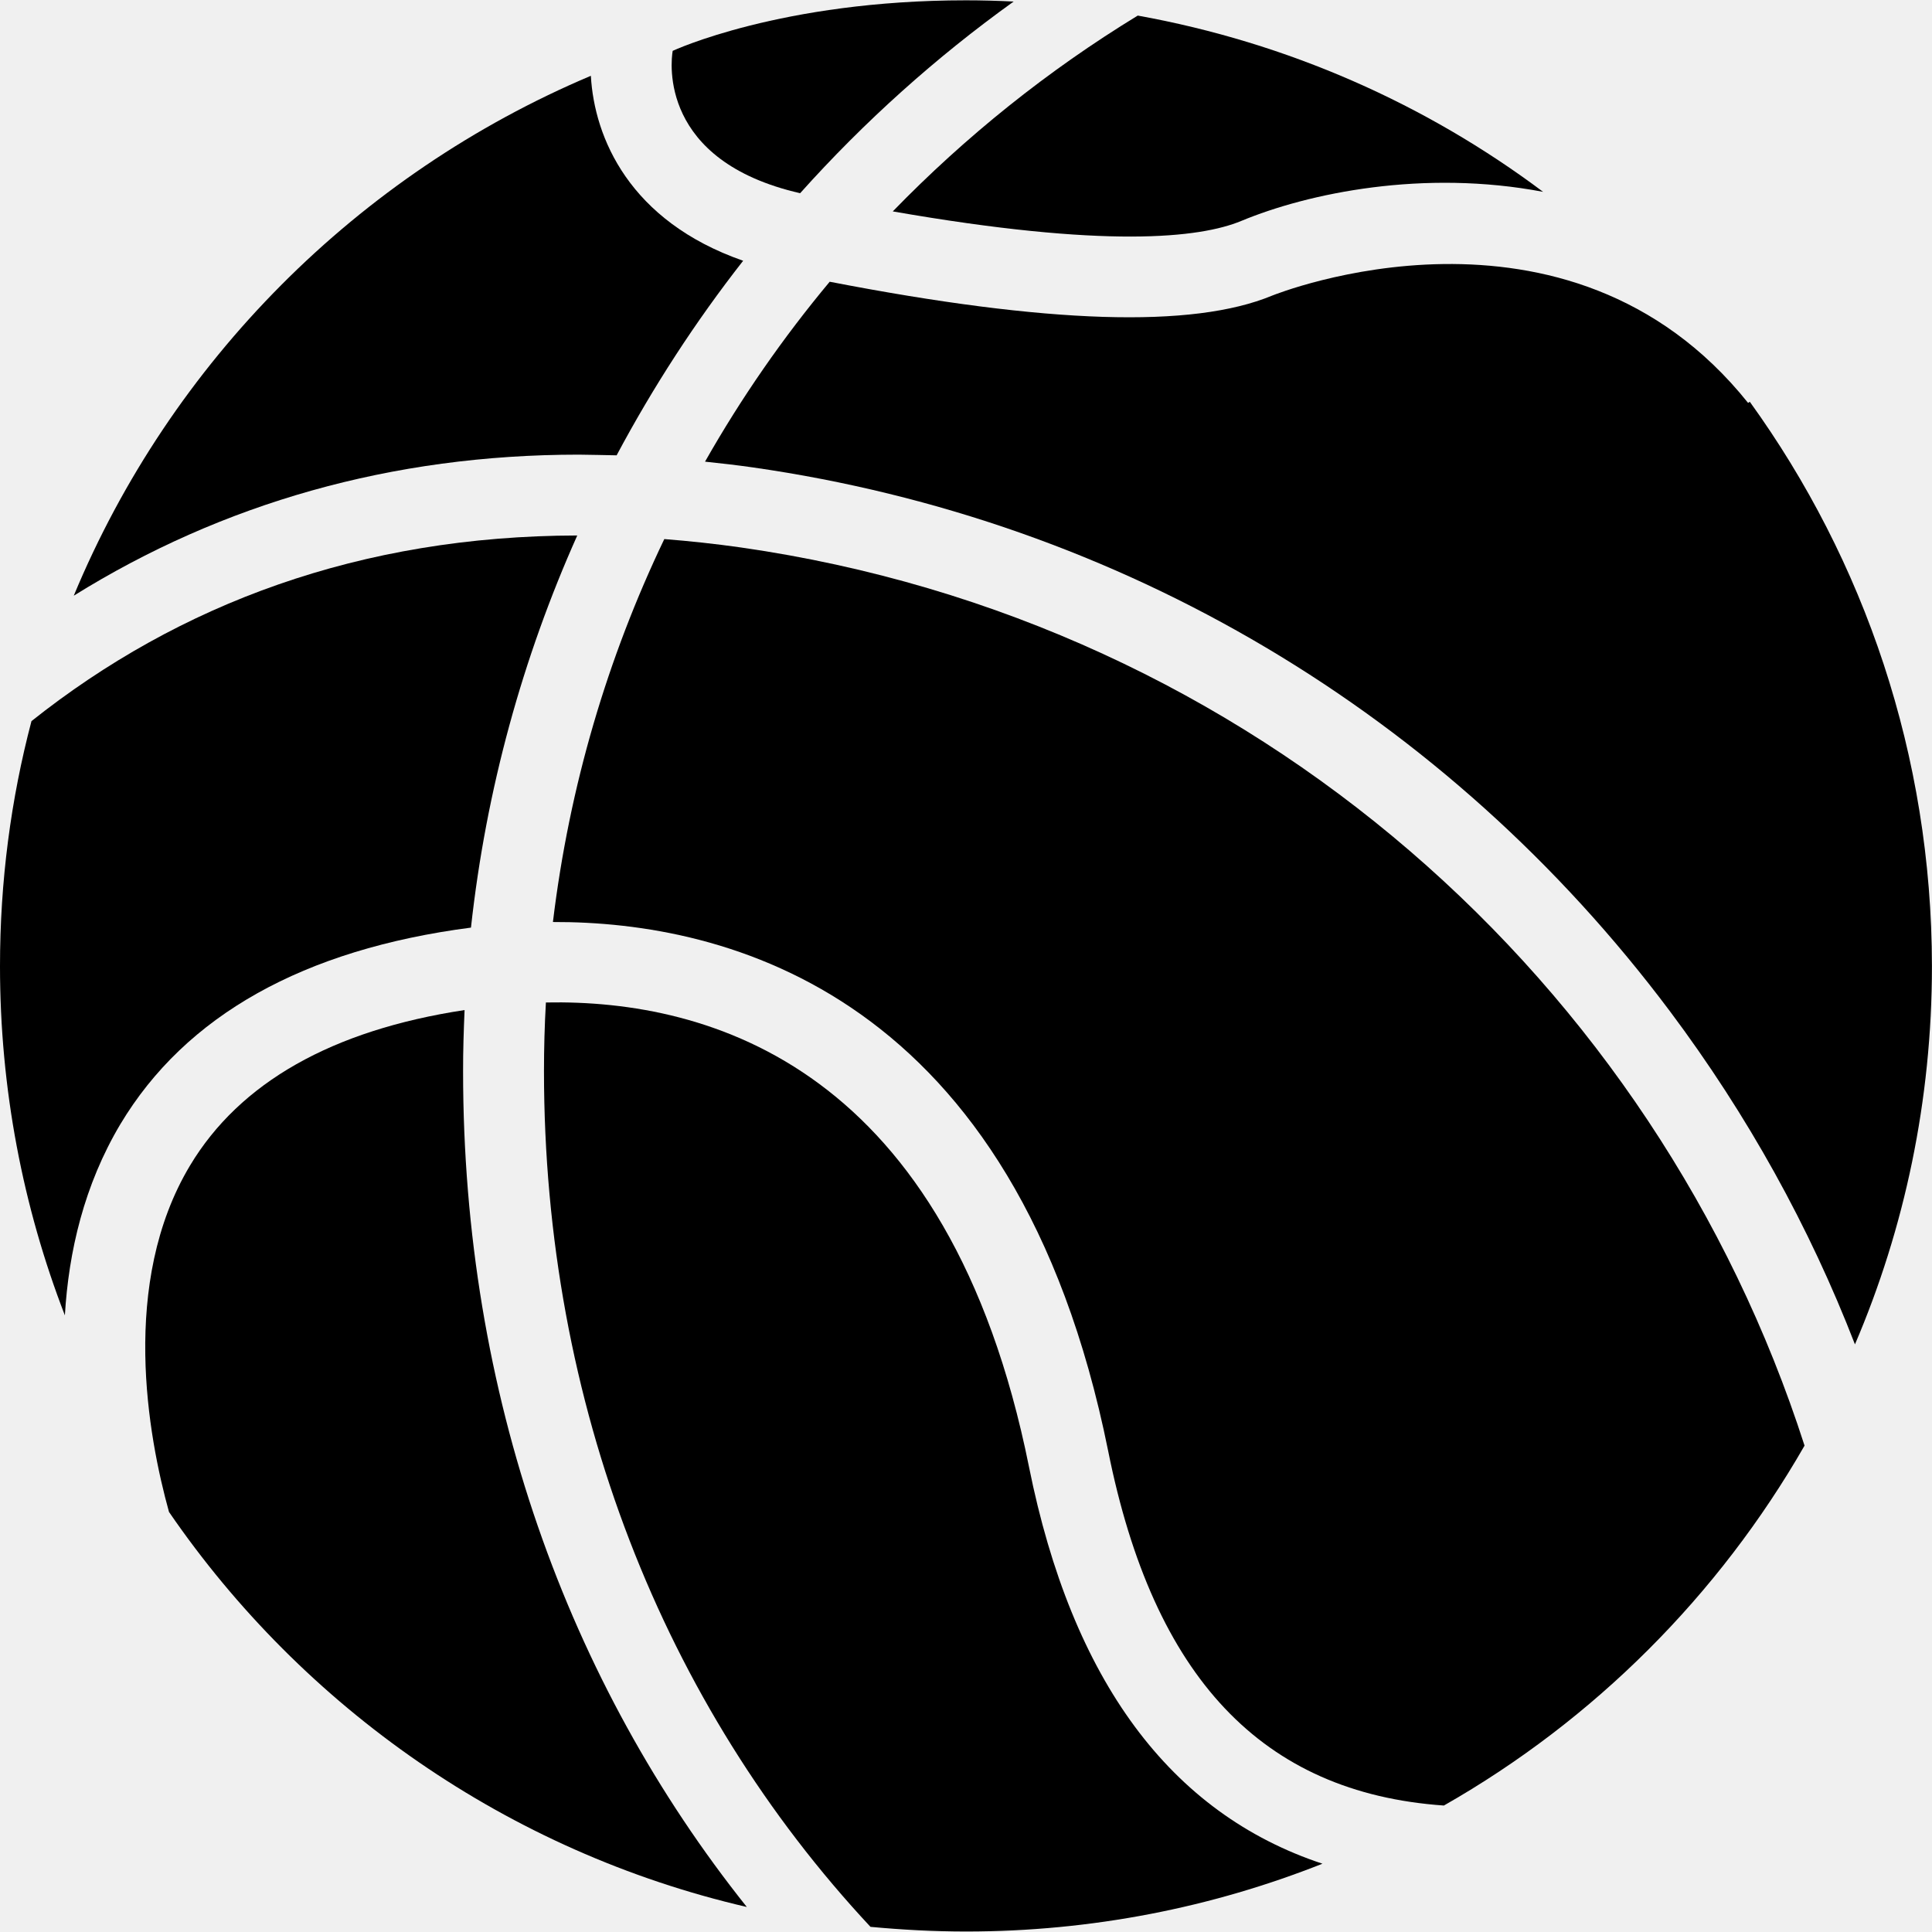
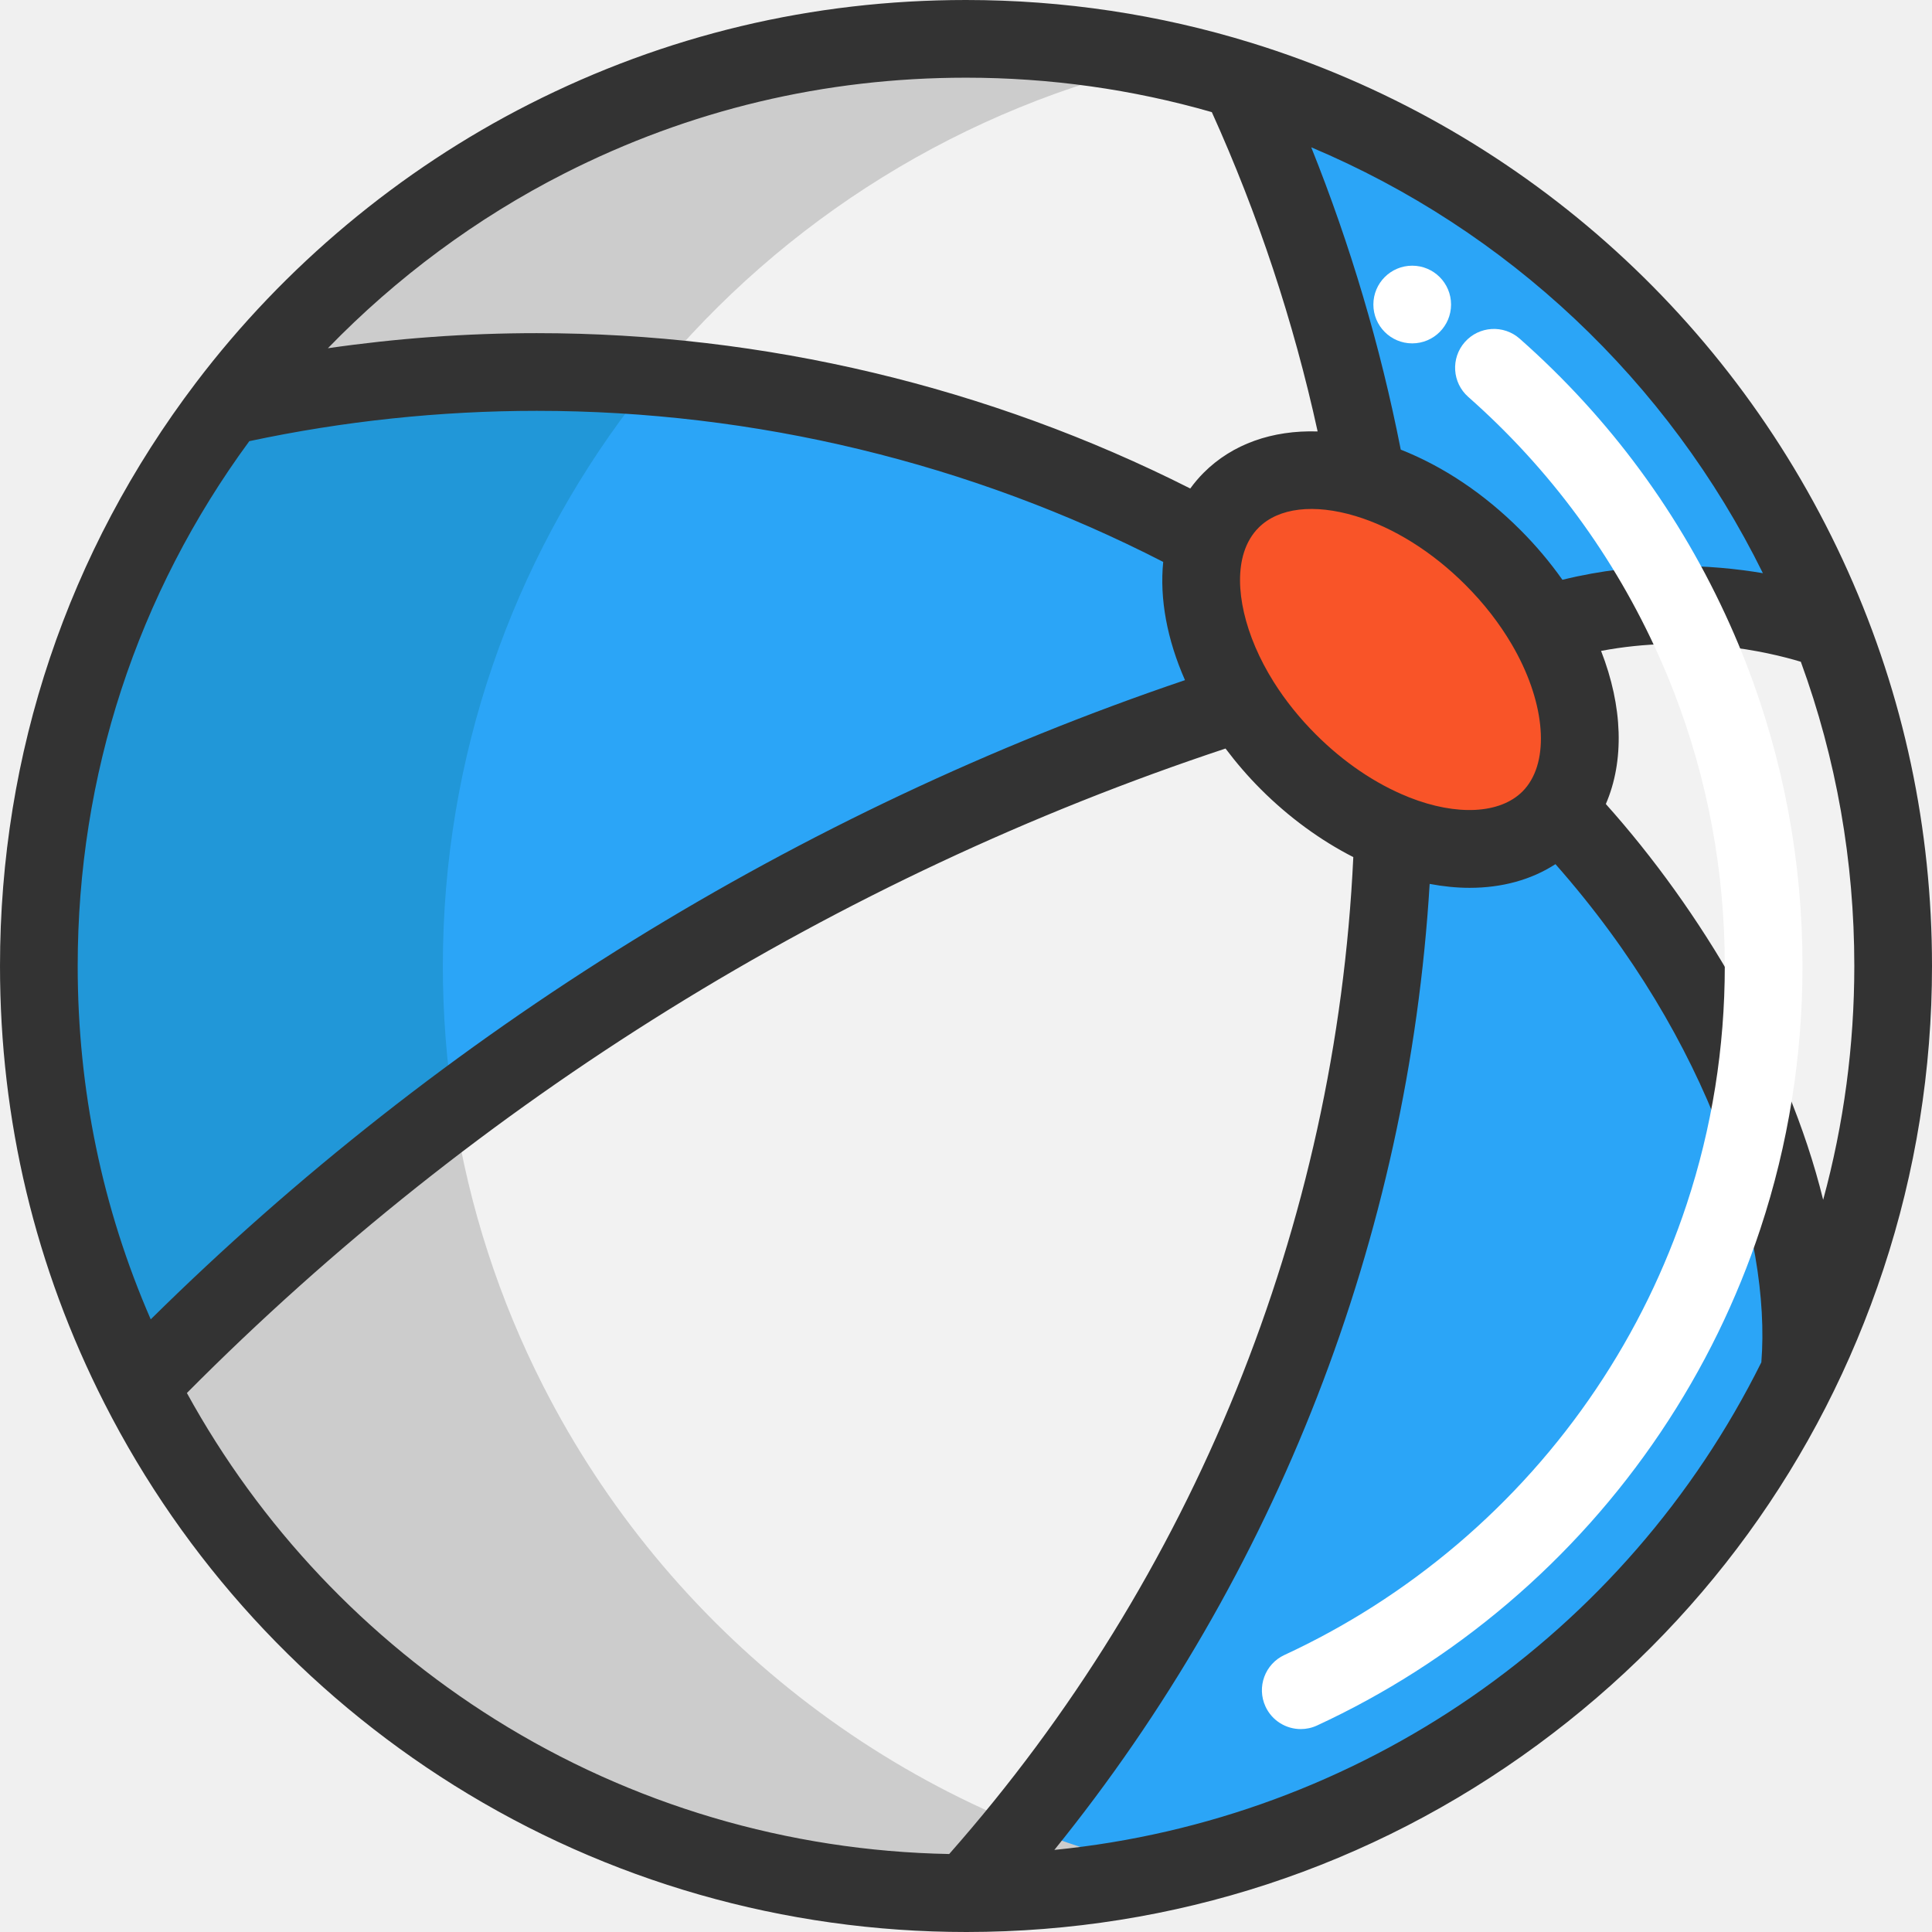
- <svg xmlns="http://www.w3.org/2000/svg" version="1.1" id="Capa_1" x="0px" y="0px" width="31.118px" height="31.119px" viewBox="0 0 31.118 31.119" style="enable-background:new 0 0 31.118 31.119;" xml:space="preserve">
+ <svg xmlns="http://www.w3.org/2000/svg" version="1.1" id="Layer_1" x="0px" y="0px" viewBox="0 0 512.001 512.001" style="enable-background:new 0 0 512.001 512.001;" xml:space="preserve">
  <g>
-     <g>
-       <path d="M11.939,8.819c-0.42-0.06-0.834-0.104-1.239-0.136c-0.914,1.908-1.53,3.981-1.794,6.168    c2.799-0.01,7.457,1.146,8.943,8.518c0.731,3.649,2.479,5.508,5.408,5.713c2.418-1.377,4.426-3.386,5.809-5.797    C26.671,15.833,20.206,10.006,11.939,8.819z" />
-       <path d="M7.483,16.269c-2.133,0.324-3.621,1.168-4.422,2.504c-1.134,1.89-0.675,4.371-0.339,5.58    c2.164,3.154,5.462,5.472,9.307,6.363c-2.882-3.611-4.57-8.258-4.57-13.457C7.458,16.927,7.469,16.599,7.483,16.269z" />
-       <path d="M9.932,7.334c0.589-1.104,1.269-2.152,2.038-3.134c-1.835-0.64-2.397-1.984-2.453-2.979    C5.762,2.808,2.754,5.825,1.188,9.595C3.576,8.108,6.31,7.323,9.321,7.323C9.522,7.325,9.728,7.33,9.932,7.334z" />
-       <path d="M7.586,14.941c0.244-2.226,0.833-4.35,1.712-6.316c-3.495,0.007-6.413,1.1-8.791,2.99C0.175,12.874,0,14.196,0,15.562    c0,1.98,0.37,3.879,1.045,5.625c0.06-1.024,0.309-2.098,0.894-3.08C2.989,16.355,4.891,15.291,7.586,14.941z" />
-       <path d="M12.888,3.112c1.029-1.149,2.184-2.187,3.439-3.087c-0.256-0.013-0.513-0.02-0.767-0.02c-2.982,0-4.725,0.814-4.725,0.814    C10.804,1.003,10.618,2.593,12.888,3.112z" />
-       <path d="M28.184,6.471l-0.027,0.019c-2.914-3.642-7.619-1.747-7.668-1.728c-1.279,0.53-3.613,0.456-7.125-0.224    c-0.751,0.9-1.424,1.869-2.008,2.898c0.254,0.026,0.512,0.056,0.772,0.093c5.934,0.851,11.178,3.966,14.771,8.761    c1.25,1.67,2.248,3.474,2.979,5.364c0.8-1.87,1.24-3.932,1.24-6.092C31.115,12.167,30.029,9.027,28.184,6.471z" />
-       <path d="M19.99,3.56c1.086-0.452,2.943-0.836,4.865-0.47c-1.889-1.416-4.113-2.403-6.529-2.839    c-1.447,0.883-2.771,1.944-3.946,3.154C17.811,4.004,19.324,3.835,19.99,3.56z" />
-       <path d="M16.574,23.626c-1.293-6.422-5.12-7.531-7.781-7.479c-0.021,0.367-0.031,0.735-0.031,1.106    c0,5.353,1.922,10.207,5.259,13.783c0.506,0.047,1.02,0.075,1.541,0.075c2.023,0,3.961-0.387,5.739-1.092    C18.85,29.208,17.266,27.07,16.574,23.626z" />
-     </g>
+     <path style="fill:#F2F2F2;" d="M369.216,220.695v0.014c-3.349,107.968-45.556,206.123-113.088,280.998h-0.124   c-95.642,0-178.506-54.629-219.107-134.405c80.022-82.356,179.92-145.303,291.937-181.1c3.404,5.435,7.618,10.734,12.573,15.689   C350.028,210.511,359.691,216.866,369.216,220.695z" />
+     <path style="fill:#F2F2F2;" d="M501.699,255.999c0,26.958-4.337,52.9-12.367,77.167c-3.473,10.528-7.645,20.726-12.449,30.568   c5.463-54.176-31.542-115.202-63.963-149.201c8.977-11.708,7.234-30.815-3.39-48.933c37.005-11.695,69.481-0.741,75.63,1.565   C495.838,194.712,501.699,224.676,501.699,255.999z" />
+     <path style="fill:#F2F2F2;" d="M328.574,21.189c15.442,33.189,26.862,68.657,33.642,105.717   c-14.234-4.283-27.589-2.704-35.948,5.641c-3.006,3.02-5.147,6.698-6.437,10.816C267.013,114.8,206.523,98.589,142.258,98.589   c-28.221,0-55.7,3.13-82.122,9.045C104.992,48.49,176.037,10.29,256.005,10.29C281.261,10.29,305.638,14.106,328.574,21.189z" />
+   </g>
+   <path style="fill:#F95428;" d="M409.53,165.6c10.624,18.118,12.367,37.225,3.39,48.933c-0.659,0.878-1.386,1.716-2.169,2.498  c-9.443,9.43-25.269,10.24-41.535,3.679v-0.014c-9.526-3.83-19.189-10.185-27.809-18.805c-4.955-4.955-9.169-10.253-12.573-15.689  c-9.416-14.961-12.765-30.842-9.004-42.839c1.29-4.118,3.431-7.796,6.437-10.816c8.359-8.345,21.714-9.924,35.948-5.641  c11.269,3.39,23.087,10.473,33.395,20.795C401.239,153.315,405.906,159.409,409.53,165.6z" />
+   <g>
+     <path style="fill:#2BA5F7;" d="M412.92,214.533c32.421,33.999,69.426,95.025,63.963,149.201   c-39.901,81.656-123.753,137.918-220.754,137.973c67.532-74.875,109.739-173.029,113.088-280.998   c16.265,6.561,32.091,5.751,41.535-3.679C411.534,216.248,412.261,215.411,412.92,214.533z" />
+     <path style="fill:#2BA5F7;" d="M480.342,155.634c1.702,3.788,3.308,7.645,4.818,11.53c-6.149-2.306-38.625-13.259-75.63-1.565   c-3.624-6.19-8.29-12.285-13.918-17.899c-10.308-10.322-22.126-17.405-33.395-20.795c-6.781-37.06-18.201-72.528-33.642-105.717   C396.38,42.121,451.655,91.617,480.342,155.634z" />
+     <path style="fill:#2BA5F7;" d="M328.835,186.202c-75.877,24.254-146.209,60.957-208.552,107.735   c-29.689,22.25-57.567,46.792-83.385,73.365c-17.02-33.409-26.601-71.238-26.601-111.304c0-55.727,18.557-107.131,49.839-148.364   c26.422-5.916,53.902-9.045,82.122-9.045c10.473,0,20.836,0.425,31.089,1.277c52.68,4.337,102.272,19.587,146.483,43.498   C316.07,155.36,319.419,171.241,328.835,186.202z" />
+   </g>
+   <path style="fill:#2197D8;" d="M167.198,107.635c-31.281,41.233-49.839,92.636-49.839,148.364c0,12.902,1.002,25.571,2.924,37.939  c-29.689,22.25-57.567,46.792-83.385,73.365c-17.02-33.409-26.601-71.238-26.601-111.304c0-55.727,18.557-107.131,49.839-148.364  c26.422-5.916,53.902-9.045,82.122-9.045c10.473,0,20.836,0.425,31.089,1.277C171.233,102.419,169.188,104.999,167.198,107.635z" />
+   <g>
+     <path style="fill:#CCCCCC;" d="M142.258,98.589c-28.221,0-55.7,3.13-82.122,9.045C104.992,48.49,176.037,10.29,256.005,10.29   c18.393,0,36.305,2.031,53.559,5.861c-54.396,12.093-102.011,42.166-136.216,83.715C163.094,99.015,152.731,98.589,142.258,98.589z   " />
+     <path style="fill:#CCCCCC;" d="M309.536,495.846c-17.199,3.83-35.07,5.847-53.408,5.861h-0.124   c-95.642,0-178.506-54.629-219.107-134.405c25.819-26.573,53.696-51.115,83.385-73.365c4.022,26.038,12.134,50.717,23.677,73.365   C176.751,431.746,237.132,479.773,309.536,495.846z" />
+   </g>
+   <path style="fill:#333333;" d="M489.733,151.421C459.576,84.111,401.941,33.058,331.606,11.35C307.207,3.819,281.77,0,256.001,0  c-40.737,0-79.683,9.288-115.756,27.607c-34.4,17.469-64.937,42.992-88.311,73.81C17.958,146.192,0.001,199.647,0.001,256  c0,40.832,9.327,79.853,27.72,115.979c21.104,41.462,53.133,76.445,92.627,101.167c40.607,25.419,87.515,38.855,135.785,38.855  c54.894-0.029,107.222-17.179,151.326-49.596c43.211-31.762,74.904-75.334,91.65-126.004c8.554-25.858,12.893-52.909,12.893-80.4  C512.001,219.575,504.509,184.39,489.733,151.421z M467.185,151.898c-13.764-2.325-32.544-3.318-53.129,1.753  c-3.286-4.654-7.017-9.089-11.166-13.232c-9.542-9.552-20.39-16.81-31.675-21.263c-5.393-27.394-13.347-54.234-23.725-80.121  C399.455,60.939,442.042,100.943,467.185,151.898z M373.467,211.317c-0.137-0.062-0.275-0.121-0.416-0.178  c-8.56-3.438-16.983-9.154-24.359-16.53c-4.324-4.325-8.072-8.993-11.144-13.888c-7.67-12.186-10.697-25.319-7.899-34.275  c0.822-2.622,2.136-4.847,3.902-6.613c5.279-5.279,14.644-6.399,25.695-3.07c10.043,3.025,20.371,9.491,29.088,18.218  c4.877,4.867,9.021,10.19,12.319,15.821c8.502,14.515,10.149,29.575,4.033,37.558c-0.353,0.469-0.762,0.937-1.215,1.392  C397.526,215.694,386.06,216.287,373.467,211.317z M149.566,45.965c33.159-16.839,68.969-25.377,106.435-25.377  c22.166,0,44.058,3.07,65.145,9.128c12.267,27.136,21.673,55.52,28.041,84.622c-12.035-0.379-22.601,3.344-30.193,10.935  c-1.303,1.303-2.482,2.705-3.561,4.185c-53.353-26.958-112.993-41.17-173.175-41.17c-18.555,0-37.078,1.356-55.361,3.996  C105.082,73.53,126.363,57.748,149.566,45.965z M20.59,256c0-50.549,15.716-98.552,45.478-139.088  c24.908-5.312,50.514-8.035,76.187-8.035c57.763,0,114.989,13.829,166.009,40.037c-0.987,9.759,1.017,20.552,5.772,31.331  c-102.464,34.723-196.724,92.993-274.092,169.397C27.097,320.139,20.59,288.706,20.59,256z M49.529,369.161  c77.085-77.652,171.963-136.524,275.249-170.792c2.83,3.754,5.935,7.379,9.356,10.798c7.424,7.424,15.794,13.528,24.506,17.974  c-4.571,97.511-42.415,190.903-107.09,264.193c-42.704-0.8-84.203-13.058-120.279-35.641  C97.034,434.262,68.904,404.443,49.529,369.161z M279.419,490.246c58.895-72.805,93.783-162.445,99.456-256.001  c3.628,0.682,7.176,1.04,10.598,1.04c8.538,0,16.313-2.117,22.74-6.276c41.33,46.803,57.196,98.938,54.563,132.016  C430.884,433.246,360.289,482.223,279.419,490.246z M483.158,317.966c-9.486-38.563-32.629-77.004-57.593-104.891  c4.945-11.438,4.499-25.82-1.264-40.578c23.551-4.462,43.893,0.147,52.937,2.877c9.402,25.739,14.175,52.785,14.175,80.628  C491.412,277.078,488.632,297.864,483.158,317.966z" />
+   <g>
+     <path style="fill:#FFFFFF;" d="M344.72,458.226c-3.889,0-7.61-2.214-9.35-5.974c-2.387-5.16-0.14-11.279,5.02-13.666   c8.093-3.744,16.014-8.078,23.543-12.879c31.375-20.007,56.572-48.206,72.864-81.546c3.957-8.108,7.383-16.521,10.182-24.999   c6.711-20.281,10.111-41.529,10.111-63.163c0-25.099-4.546-49.551-13.51-72.676c-1.268-3.257-2.597-6.437-3.943-9.438   c-11.847-26.436-28.849-49.549-50.539-68.704c-4.261-3.764-4.664-10.268-0.902-14.53c3.764-4.261,10.268-4.665,14.532-0.902   c23.905,21.111,42.644,46.583,55.696,75.71c1.487,3.311,2.95,6.815,4.35,10.41c9.894,25.521,14.906,52.477,14.906,80.131   c0,23.835-3.751,47.258-11.151,69.622c-3.086,9.352-6.864,18.632-11.231,27.575c-17.959,36.751-45.724,67.827-80.295,89.871   c-8.303,5.294-17.039,10.073-25.967,14.204C347.637,457.918,346.166,458.226,344.72,458.226z" />
+     <circle style="fill:#FFFFFF;" cx="374.253" cy="80.704" r="10.294" />
  </g>
  <g>
</g>
  <g>
</g>
  <g>
</g>
  <g>
</g>
  <g>
</g>
  <g>
</g>
  <g>
</g>
  <g>
</g>
  <g>
</g>
  <g>
</g>
  <g>
</g>
  <g>
</g>
  <g>
</g>
  <g>
</g>
  <g>
</g>
</svg>
